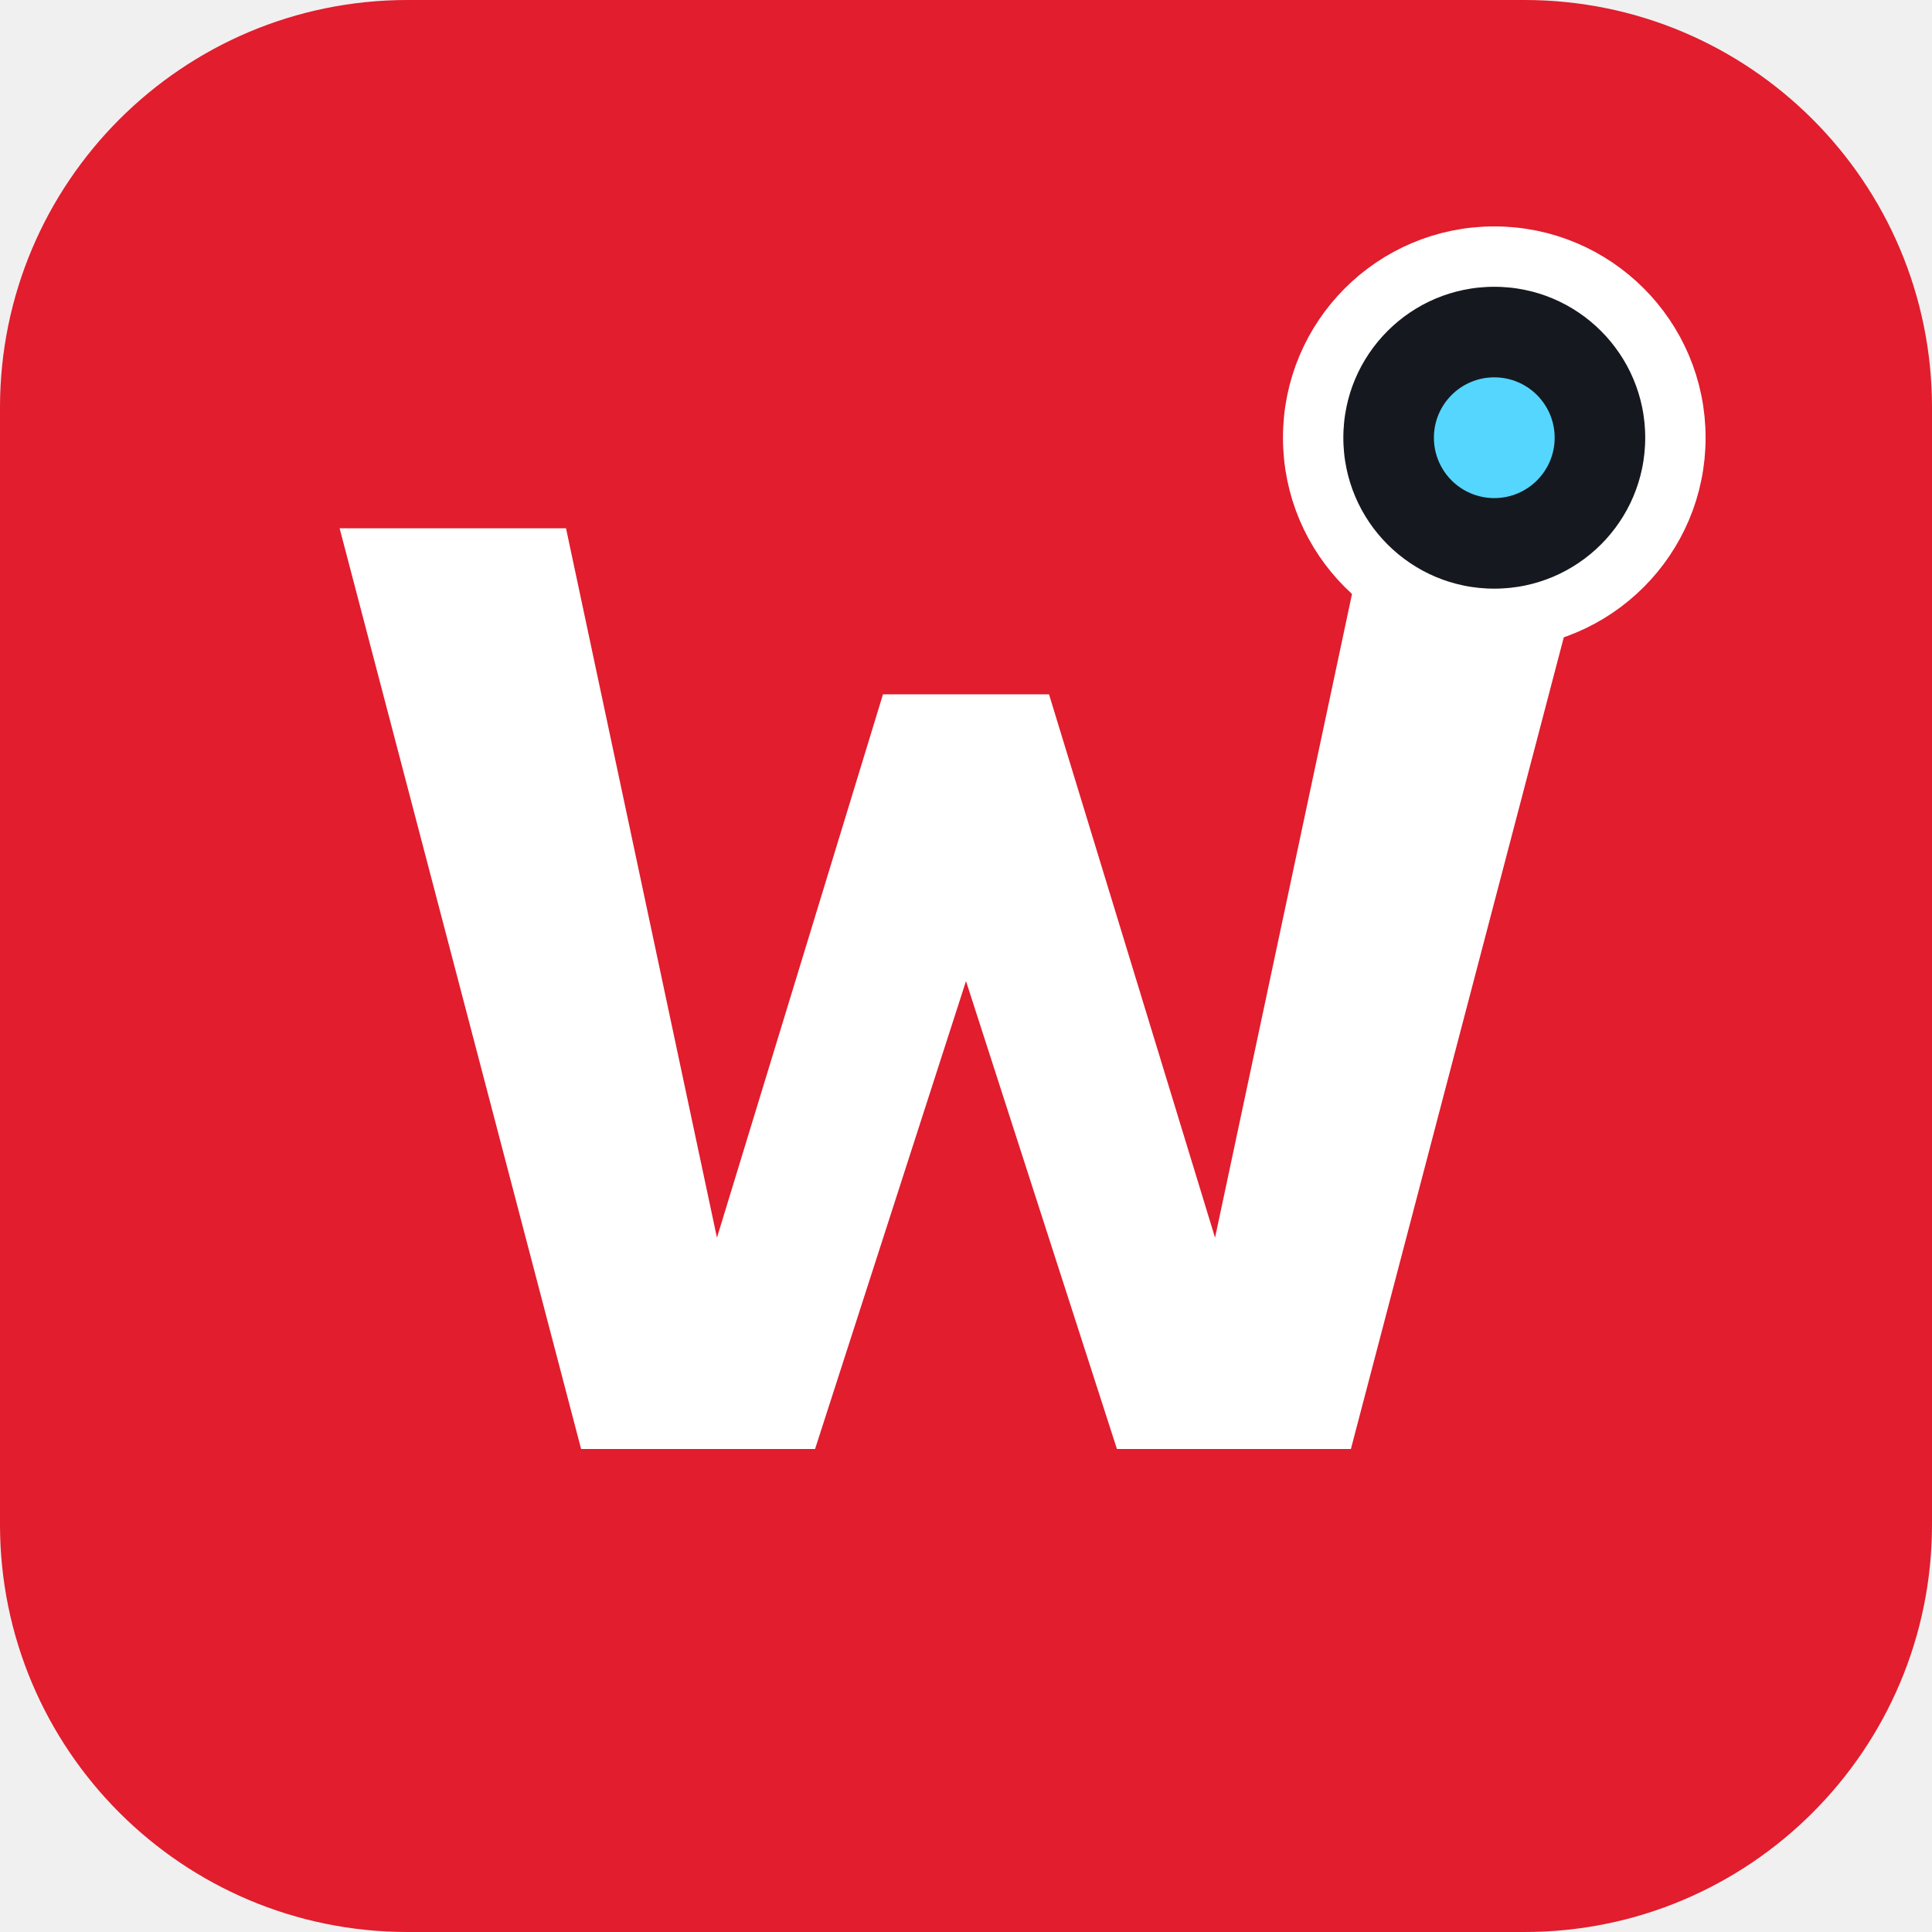
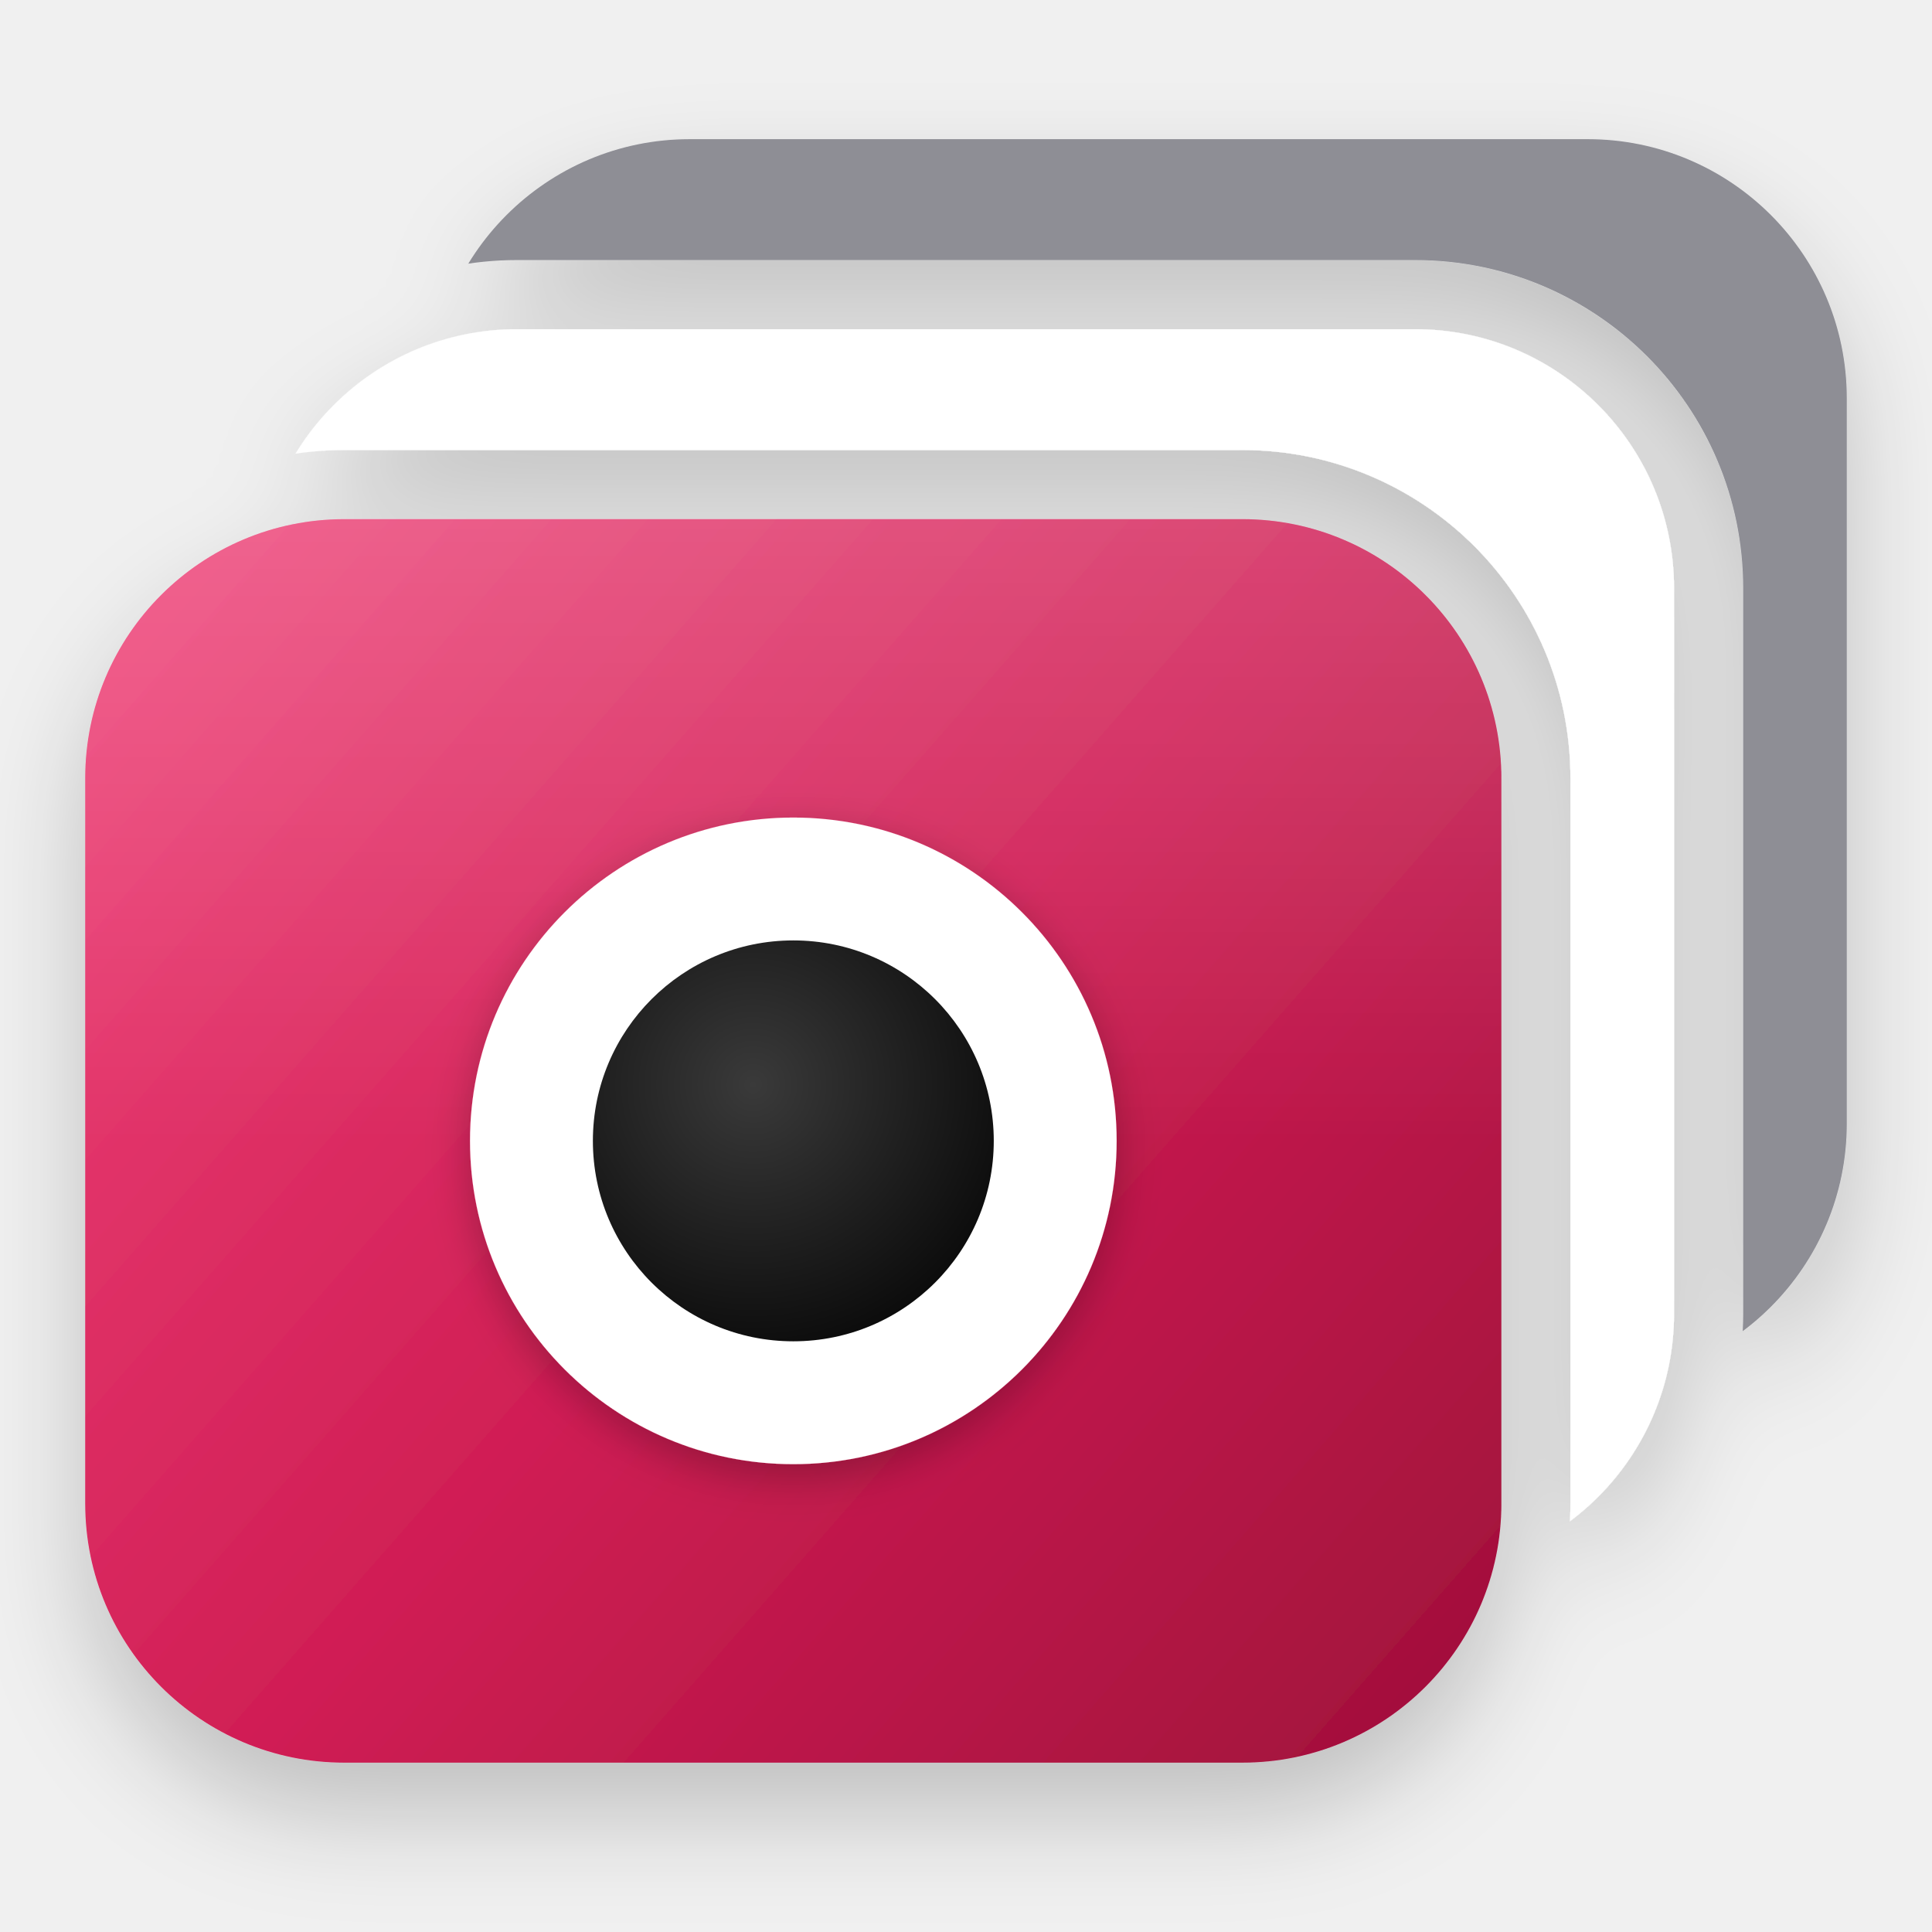
- <svg xmlns="http://www.w3.org/2000/svg" viewBox="0 0 256 256">
-   <rect width="256" height="256" rx="54" fill="#e11d2e" />
-   <path d="M45 70h30l20 94 22-72h22l22 72 20-94h30l-32 122h-31l-20-62-20 62H77z" fill="#fff" />
-   <circle cx="198" cy="58" r="24" fill="#15191f" stroke="#fff" stroke-width="8" />
-   <circle cx="198" cy="58" r="8" fill="#55d6ff" />
+ <svg xmlns="http://www.w3.org/2000/svg" viewBox="0 0 256 256" width="256" height="256">
+   <defs>
+     <linearGradient id="pg" gradientUnits="userSpaceOnUse" x1="11.29" y1="68.79" x2="198.94" y2="233.56">
+       <stop offset="0" stop-color="#F0457A" />
+       <stop offset="0.5" stop-color="#D01E54" />
+       <stop offset="1" stop-color="#9E0F3A" />
+     </linearGradient>
+     <linearGradient id="ph" x1="0" y1="0" x2="0" y2="1">
+       <stop offset="0" stop-color="#fff" stop-opacity="0.18" />
+       <stop offset="0.5" stop-color="#fff" stop-opacity="0" />
+     </linearGradient>
+     <radialGradient id="pd" cx="0.4" cy="0.36" r="0.7">
+       <stop offset="0" stop-color="#3A3A3A" />
+       <stop offset="1" stop-color="#0A0A0A" />
+     </radialGradient>
+     <mask id="pc1" maskUnits="userSpaceOnUse">
+       <rect x="-110" y="-112" width="476" height="476" fill="#fff" />
+       <rect x="2.13" y="59.63" width="205.96" height="183.08" rx="43.48" fill="#000" />
+     </mask>
+     <mask id="pc2" maskUnits="userSpaceOnUse">
+       <rect x="-110" y="-112" width="476" height="476" fill="#fff" />
+       <rect x="25.02" y="34.46" width="205.96" height="183.08" rx="43.48" fill="#000" />
+     </mask>
+     <filter id="ps" x="-25%" y="-25%" width="150%" height="160%">
+       <feDropShadow dx="0" dy="2.29" stdDeviation="2.06" flood-color="#000000" flood-opacity="0.28" />
+       <feDropShadow dx="0" dy="6.87" stdDeviation="6.87" flood-color="#000000" flood-opacity="0.20" />
+     </filter>
+     <filter id="pl" x="-30%" y="-30%" width="160%" height="170%">
+       <feDropShadow dx="0" dy="1.72" stdDeviation="2.75" flood-color="#000" flood-opacity="0.25" />
+     </filter>
+   </defs>
+   <g filter="url(#ps)">
+     <rect x="57.06" y="18.44" width="187.65" height="164.77" rx="34.33" fill="#8E8E95" mask="url(#pc2)" />
+     <rect x="34.17" y="43.62" width="187.65" height="164.77" rx="34.33" fill="#FFFFFF" mask="url(#pc1)" />
+     <rect x="11.29" y="68.79" width="187.65" height="164.77" rx="34.33" fill="url(#pg)" />
+   </g>
+   <rect x="11.29" y="68.79" width="187.65" height="164.77" rx="34.33" fill="url(#ph)" />
+   <circle cx="105.12" cy="151.17" r="42.84" fill="#FFFFFF" filter="url(#pl)" />
+   <circle cx="105.12" cy="151.17" r="26.56" fill="url(#pd)" />
</svg>
